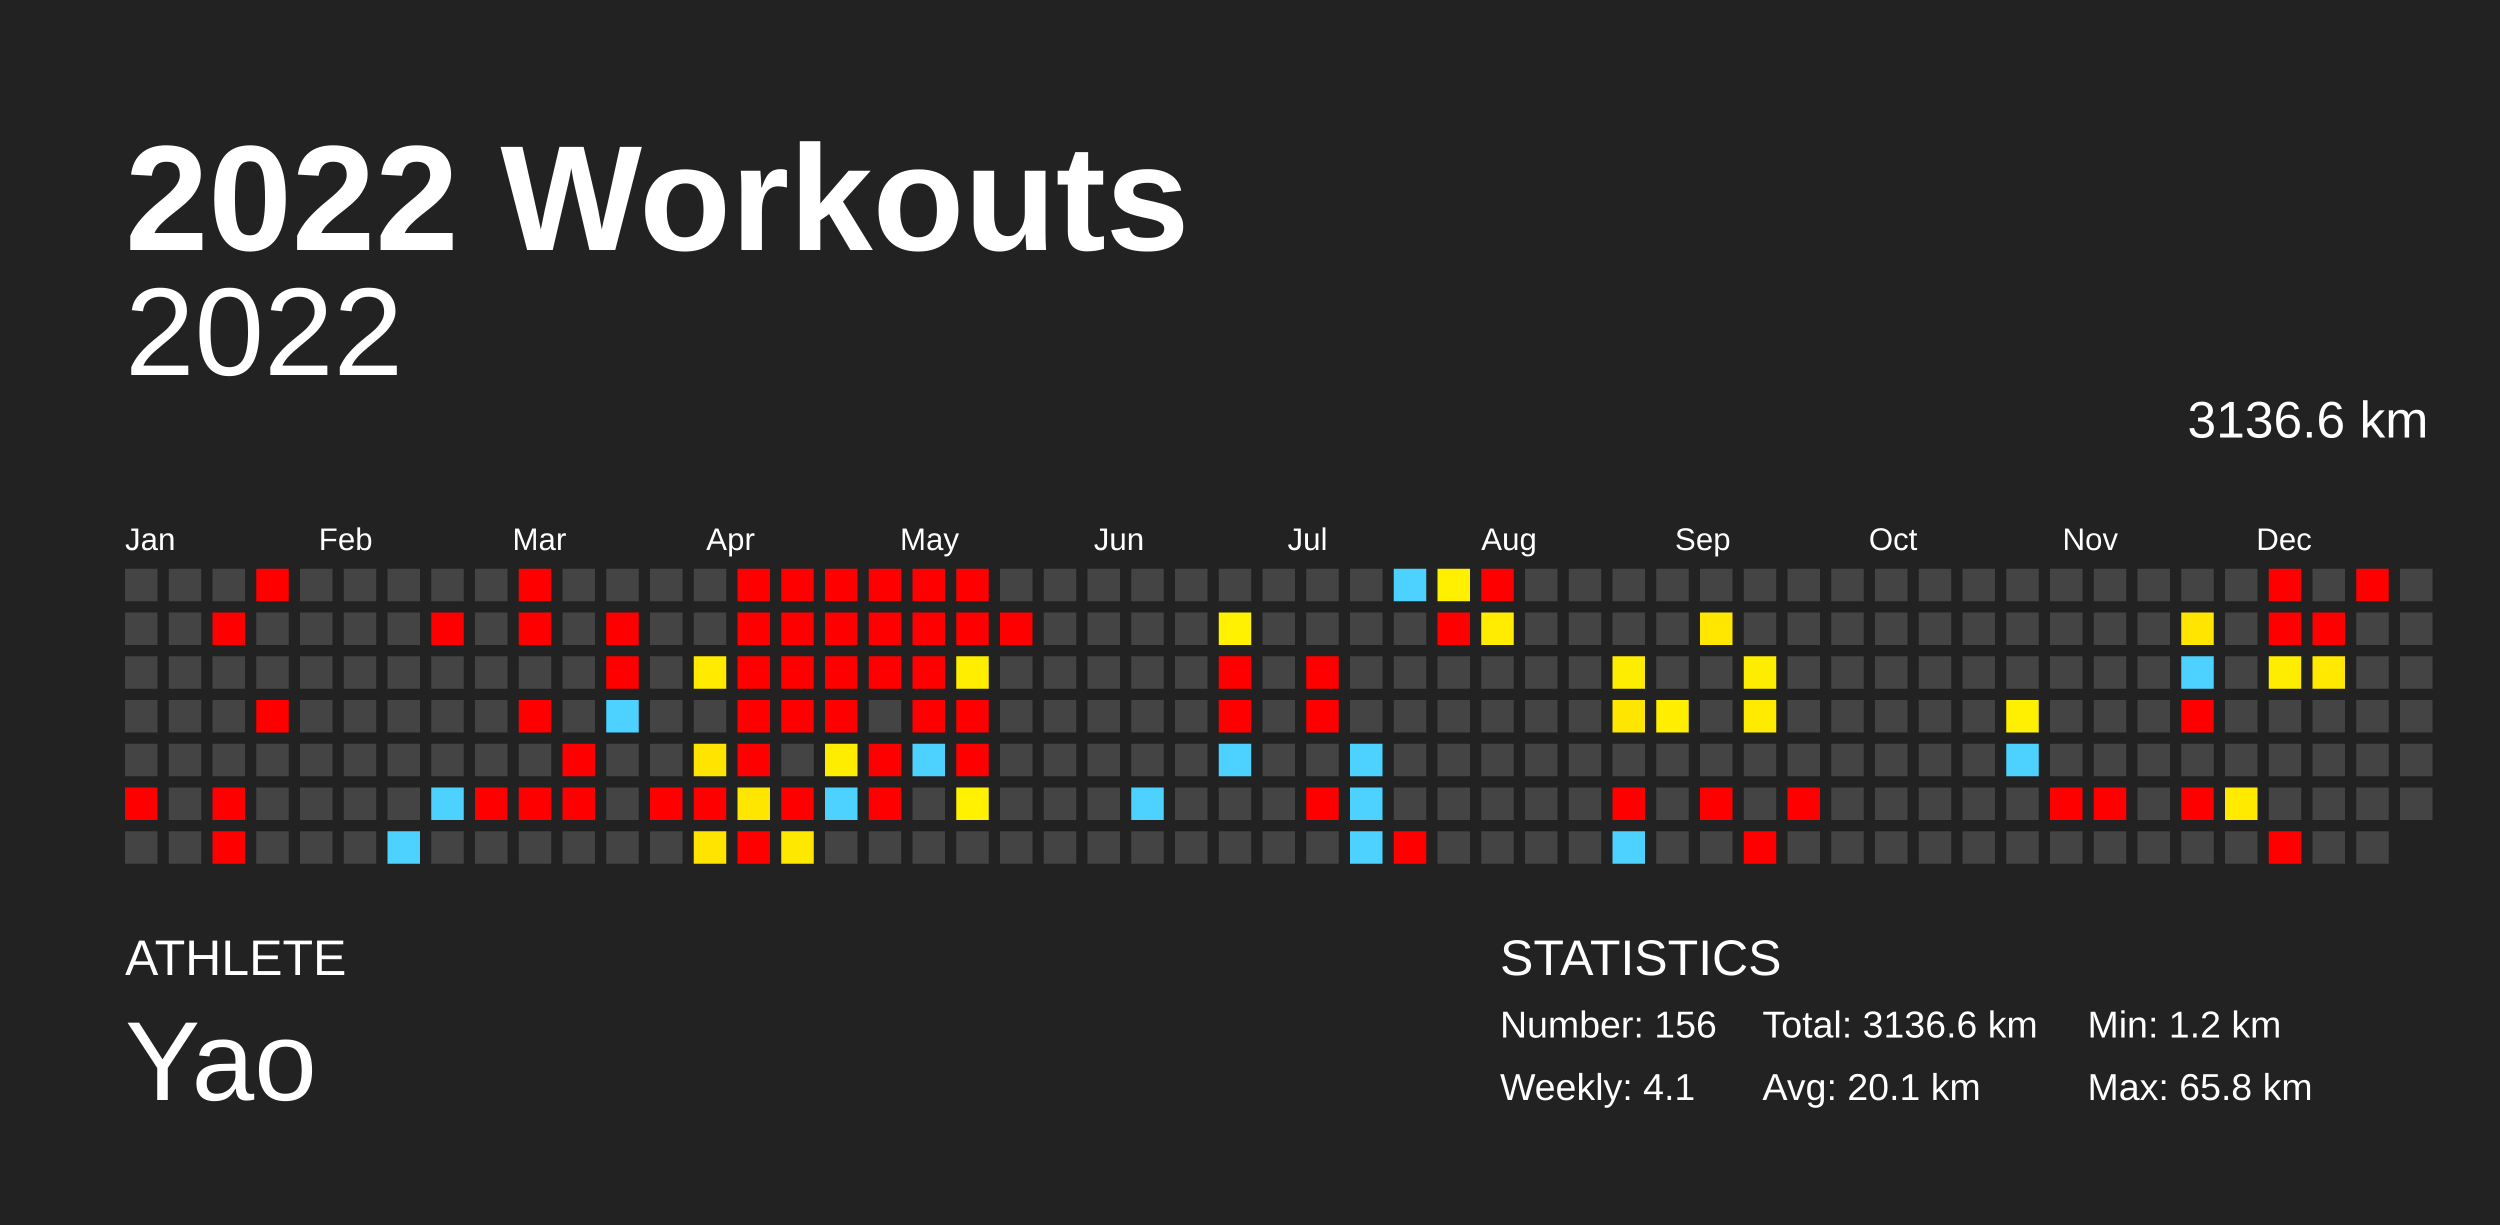
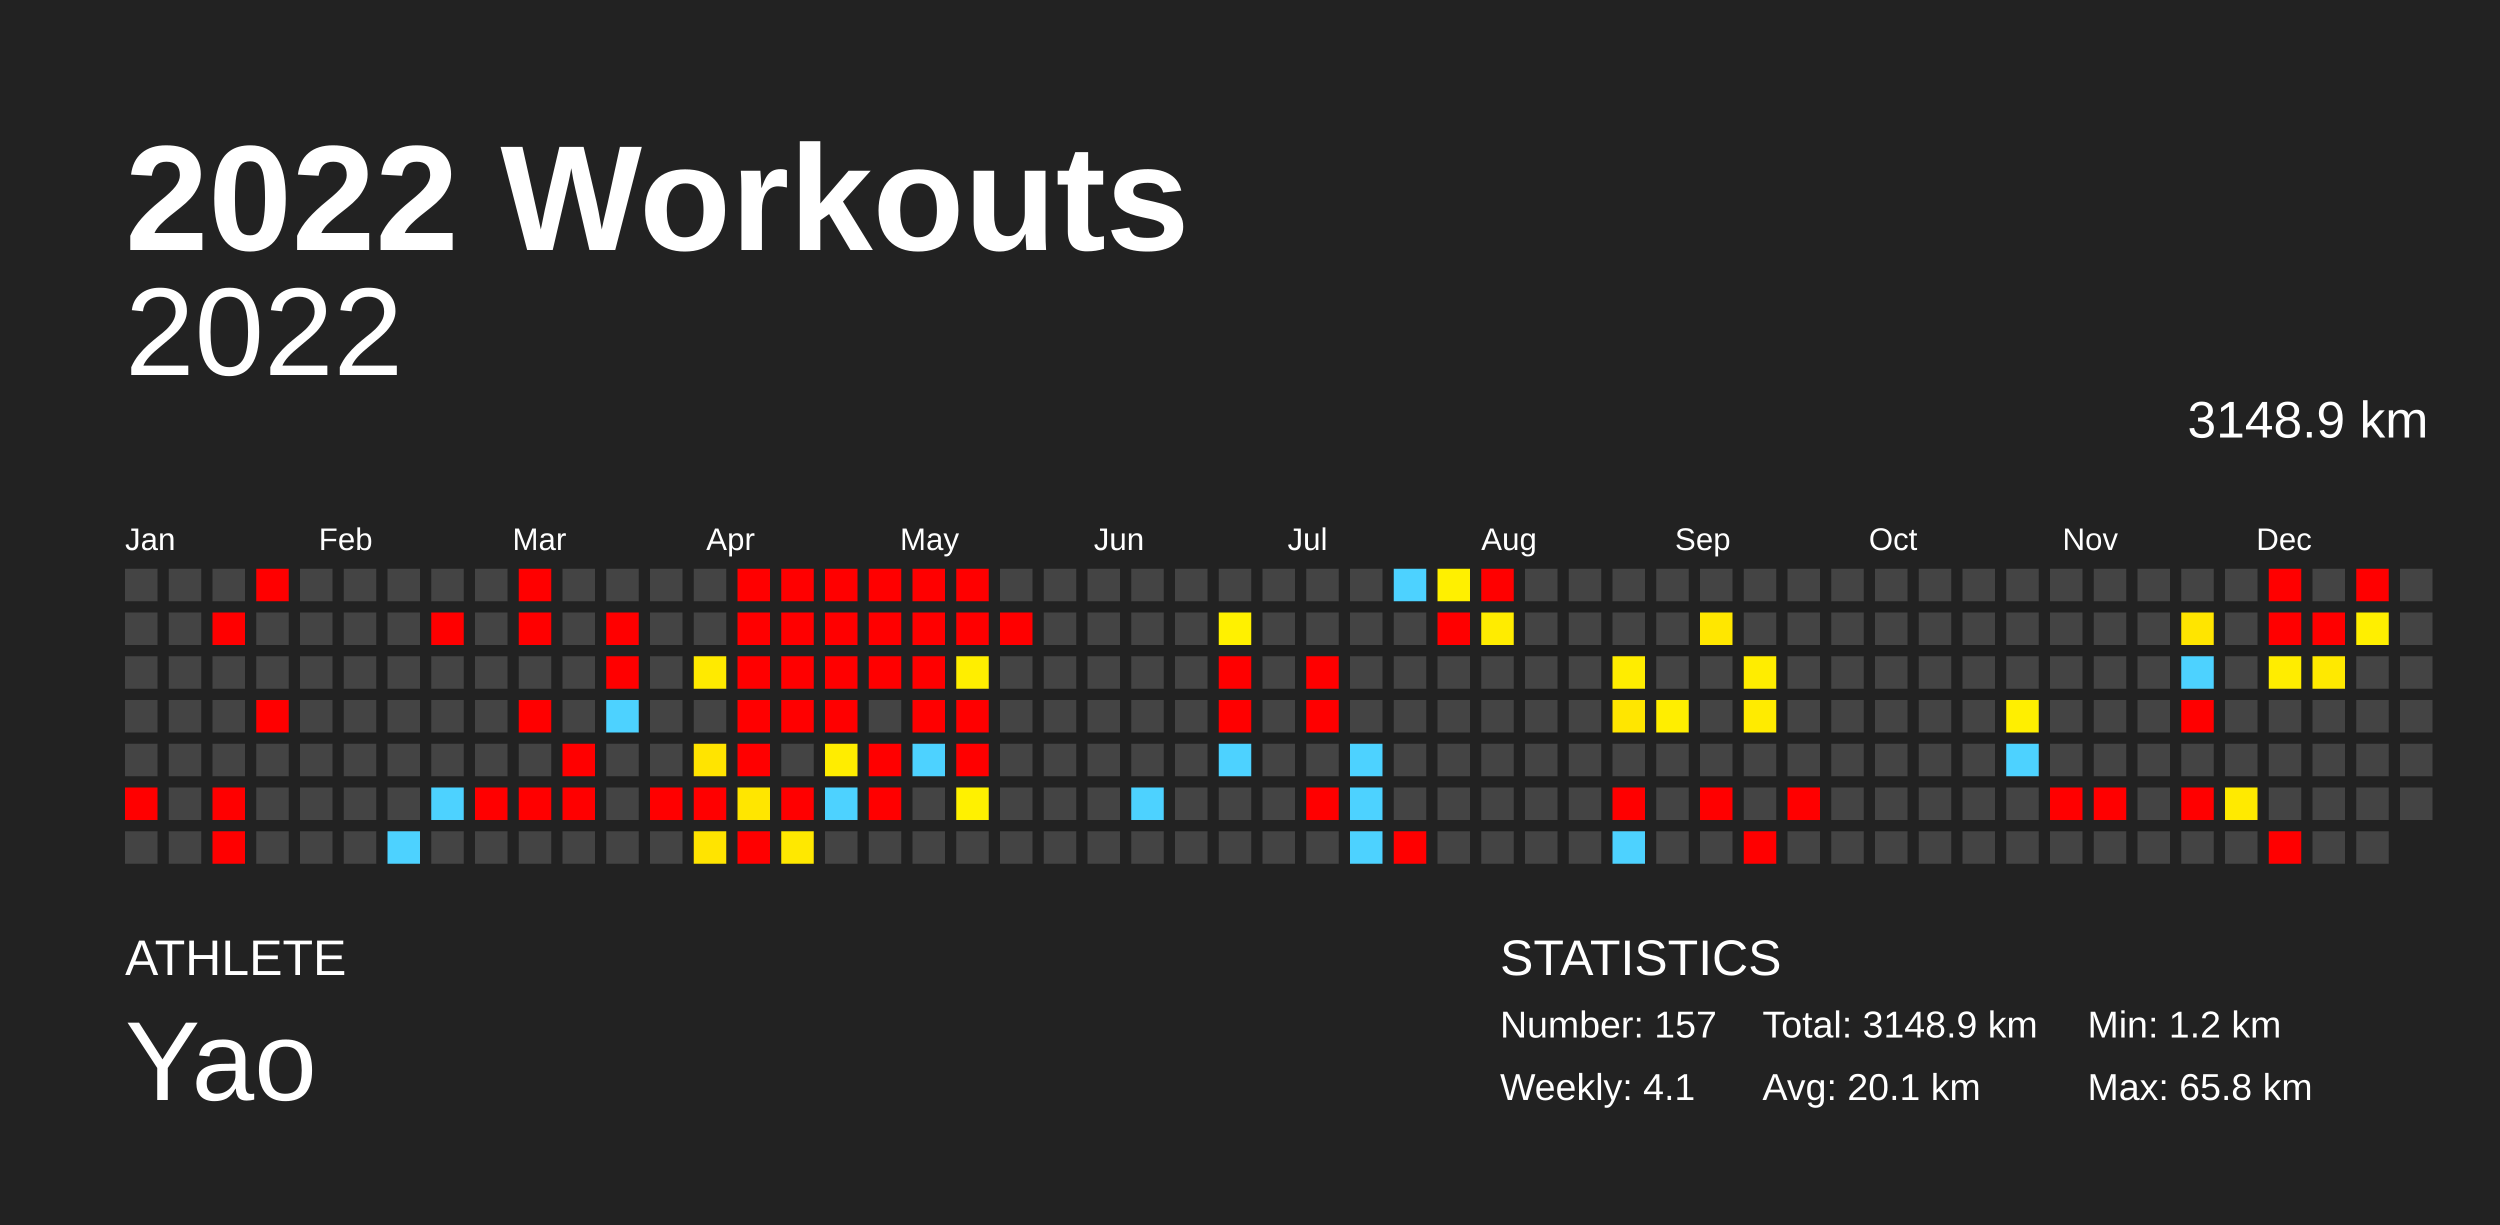
<svg xmlns="http://www.w3.org/2000/svg" baseProfile="full" height="98mm" version="1.1" viewBox="0,0,200,98" width="200mm">
  <defs />
  <rect fill="#222222" height="98" width="200" x="0" y="0" />
  <text fill="#FFFFFF" style="font-size:12px; font-family:Arial; font-weight:bold;" x="10" y="20">2022 Workouts</text>
  <text fill="#FFFFFF" style="font-size:4px; font-family:Arial" x="10" y="78">ATHLETE</text>
  <text fill="#FFFFFF" style="font-size:9px; font-family:Arial" x="10" y="88">Yao</text>
  <text fill="#FFFFFF" style="font-size:4px; font-family:Arial" x="120" y="78">STATISTICS</text>
-   <text fill="#FFFFFF" style="font-size:3px; font-family:Arial" x="120" y="83">Number: 156</text>
+   <text fill="#FFFFFF" style="font-size:3px; font-family:Arial" x="120" y="83">Number: 157</text>
  <text fill="#FFFFFF" style="font-size:3px; font-family:Arial" x="120" y="88">Weekly: 4.1</text>
-   <text fill="#FFFFFF" style="font-size:3px; font-family:Arial" x="141" y="83">Total: 3136.6 km</text>
+   <text fill="#FFFFFF" style="font-size:3px; font-family:Arial" x="141" y="83">Total: 3148.9 km</text>
  <text fill="#FFFFFF" style="font-size:3px; font-family:Arial" x="141" y="88">Avg: 20.1 km</text>
  <text fill="#FFFFFF" style="font-size:3px; font-family:Arial" x="167" y="83">Min: 1.2 km</text>
  <text fill="#FFFFFF" style="font-size:3px; font-family:Arial" x="167" y="88">Max: 65.8 km</text>
  <text alignment-baseline="hanging" fill="#FFFFFF" style="font-size:10.0px; font-family:Arial;" x="10" y="30">2022</text>
-   <text alignment-baseline="hanging" fill="#FFFFFF" style="font-size:4.125px; font-family:Arial;" x="175" y="35">3136.6 km</text>
+   <text alignment-baseline="hanging" fill="#FFFFFF" style="font-size:4.125px; font-family:Arial;" x="175" y="35">3148.9 km</text>
  <text fill="#FFFFFF" style="font-size:2.5px; font-family:Arial" x="10.0" y="44">Jan</text>
  <text fill="#FFFFFF" style="font-size:2.5px; font-family:Arial" x="25.5" y="44">Feb</text>
  <text fill="#FFFFFF" style="font-size:2.5px; font-family:Arial" x="41.0" y="44">Mar</text>
  <text fill="#FFFFFF" style="font-size:2.5px; font-family:Arial" x="56.5" y="44">Apr</text>
  <text fill="#FFFFFF" style="font-size:2.5px; font-family:Arial" x="72.0" y="44">May</text>
  <text fill="#FFFFFF" style="font-size:2.5px; font-family:Arial" x="87.5" y="44">Jun</text>
  <text fill="#FFFFFF" style="font-size:2.5px; font-family:Arial" x="103.0" y="44">Jul</text>
  <text fill="#FFFFFF" style="font-size:2.5px; font-family:Arial" x="118.5" y="44">Aug</text>
  <text fill="#FFFFFF" style="font-size:2.5px; font-family:Arial" x="134.0" y="44">Sep</text>
  <text fill="#FFFFFF" style="font-size:2.5px; font-family:Arial" x="149.5" y="44">Oct</text>
  <text fill="#FFFFFF" style="font-size:2.5px; font-family:Arial" x="165.0" y="44">Nov</text>
  <text fill="#FFFFFF" style="font-size:2.5px; font-family:Arial" x="180.5" y="44">Dec</text>
  <rect fill="#444444" height="2.6" width="2.6" x="10.0" y="45.5" />
  <rect fill="#444444" height="2.6" width="2.6" x="10.0" y="49.0" />
  <rect fill="#444444" height="2.6" width="2.6" x="10.0" y="52.5" />
  <rect fill="#444444" height="2.6" width="2.6" x="10.0" y="56.0" />
  <rect fill="#444444" height="2.6" width="2.6" x="10.0" y="59.5" />
  <rect fill="red" height="2.6" width="2.6" x="10.0" y="63.0" />
  <rect fill="#444444" height="2.6" width="2.6" x="10.0" y="66.5" />
  <rect fill="#444444" height="2.6" width="2.6" x="13.5" y="45.5" />
  <rect fill="#444444" height="2.6" width="2.6" x="13.5" y="49.0" />
  <rect fill="#444444" height="2.6" width="2.6" x="13.5" y="52.5" />
  <rect fill="#444444" height="2.6" width="2.6" x="13.5" y="56.0" />
  <rect fill="#444444" height="2.6" width="2.6" x="13.5" y="59.5" />
  <rect fill="#444444" height="2.6" width="2.6" x="13.5" y="63.0" />
  <rect fill="#444444" height="2.6" width="2.6" x="13.5" y="66.5" />
  <rect fill="#444444" height="2.6" width="2.6" x="17.0" y="45.5" />
  <rect fill="red" height="2.6" width="2.6" x="17.0" y="49.0" />
  <rect fill="#444444" height="2.6" width="2.6" x="17.0" y="52.5" />
  <rect fill="#444444" height="2.6" width="2.6" x="17.0" y="56.0" />
  <rect fill="#444444" height="2.6" width="2.6" x="17.0" y="59.5" />
  <rect fill="red" height="2.6" width="2.6" x="17.0" y="63.0" />
  <rect fill="red" height="2.6" width="2.6" x="17.0" y="66.5" />
  <rect fill="red" height="2.6" width="2.6" x="20.5" y="45.5" />
  <rect fill="#444444" height="2.6" width="2.6" x="20.5" y="49.0" />
  <rect fill="#444444" height="2.6" width="2.6" x="20.5" y="52.5" />
  <rect fill="red" height="2.6" width="2.6" x="20.5" y="56.0" />
  <rect fill="#444444" height="2.6" width="2.6" x="20.5" y="59.5" />
  <rect fill="#444444" height="2.6" width="2.6" x="20.5" y="63.0" />
  <rect fill="#444444" height="2.6" width="2.6" x="20.5" y="66.5" />
  <rect fill="#444444" height="2.6" width="2.6" x="24.0" y="45.5" />
  <rect fill="#444444" height="2.6" width="2.6" x="24.0" y="49.0" />
  <rect fill="#444444" height="2.6" width="2.6" x="24.0" y="52.5" />
  <rect fill="#444444" height="2.6" width="2.6" x="24.0" y="56.0" />
  <rect fill="#444444" height="2.6" width="2.6" x="24.0" y="59.5" />
  <rect fill="#444444" height="2.6" width="2.6" x="24.0" y="63.0" />
  <rect fill="#444444" height="2.6" width="2.6" x="24.0" y="66.5" />
  <rect fill="#444444" height="2.6" width="2.6" x="27.5" y="45.5" />
  <rect fill="#444444" height="2.6" width="2.6" x="27.5" y="49.0" />
  <rect fill="#444444" height="2.6" width="2.6" x="27.5" y="52.5" />
  <rect fill="#444444" height="2.6" width="2.6" x="27.5" y="56.0" />
  <rect fill="#444444" height="2.6" width="2.6" x="27.5" y="59.5" />
  <rect fill="#444444" height="2.6" width="2.6" x="27.5" y="63.0" />
  <rect fill="#444444" height="2.6" width="2.6" x="27.5" y="66.5" />
  <rect fill="#444444" height="2.6" width="2.6" x="31.0" y="45.5" />
  <rect fill="#444444" height="2.6" width="2.6" x="31.0" y="49.0" />
  <rect fill="#444444" height="2.6" width="2.6" x="31.0" y="52.5" />
  <rect fill="#444444" height="2.6" width="2.6" x="31.0" y="56.0" />
  <rect fill="#444444" height="2.6" width="2.6" x="31.0" y="59.5" />
  <rect fill="#444444" height="2.6" width="2.6" x="31.0" y="63.0" />
  <rect fill="#4dd2ff" height="2.6" width="2.6" x="31.0" y="66.5" />
  <rect fill="#444444" height="2.6" width="2.6" x="34.5" y="45.5" />
  <rect fill="red" height="2.6" width="2.6" x="34.5" y="49.0" />
  <rect fill="#444444" height="2.6" width="2.6" x="34.5" y="52.5" />
  <rect fill="#444444" height="2.6" width="2.6" x="34.5" y="56.0" />
  <rect fill="#444444" height="2.6" width="2.6" x="34.5" y="59.5" />
  <rect fill="#4dd2ff" height="2.6" width="2.6" x="34.5" y="63.0" />
  <rect fill="#444444" height="2.6" width="2.6" x="34.5" y="66.5" />
  <rect fill="#444444" height="2.6" width="2.6" x="38.0" y="45.5" />
  <rect fill="#444444" height="2.6" width="2.6" x="38.0" y="49.0" />
  <rect fill="#444444" height="2.6" width="2.6" x="38.0" y="52.5" />
  <rect fill="#444444" height="2.6" width="2.6" x="38.0" y="56.0" />
  <rect fill="#444444" height="2.6" width="2.6" x="38.0" y="59.5" />
  <rect fill="red" height="2.6" width="2.6" x="38.0" y="63.0" />
  <rect fill="#444444" height="2.6" width="2.6" x="38.0" y="66.5" />
  <rect fill="red" height="2.6" width="2.6" x="41.5" y="45.5" />
  <rect fill="red" height="2.6" width="2.6" x="41.5" y="49.0" />
  <rect fill="#444444" height="2.6" width="2.6" x="41.5" y="52.5" />
  <rect fill="red" height="2.6" width="2.6" x="41.5" y="56.0" />
  <rect fill="#444444" height="2.6" width="2.6" x="41.5" y="59.5" />
  <rect fill="red" height="2.6" width="2.6" x="41.5" y="63.0" />
  <rect fill="#444444" height="2.6" width="2.6" x="41.5" y="66.5" />
  <rect fill="#444444" height="2.6" width="2.6" x="45.0" y="45.5" />
  <rect fill="#444444" height="2.6" width="2.6" x="45.0" y="49.0" />
  <rect fill="#444444" height="2.6" width="2.6" x="45.0" y="52.5" />
  <rect fill="#444444" height="2.6" width="2.6" x="45.0" y="56.0" />
  <rect fill="red" height="2.6" width="2.6" x="45.0" y="59.5" />
  <rect fill="red" height="2.6" width="2.6" x="45.0" y="63.0" />
  <rect fill="#444444" height="2.6" width="2.6" x="45.0" y="66.5" />
  <rect fill="#444444" height="2.6" width="2.6" x="48.5" y="45.5" />
  <rect fill="red" height="2.6" width="2.6" x="48.5" y="49.0" />
  <rect fill="red" height="2.6" width="2.6" x="48.5" y="52.5" />
  <rect fill="#4dd2ff" height="2.6" width="2.6" x="48.5" y="56.0" />
  <rect fill="#444444" height="2.6" width="2.6" x="48.5" y="59.5" />
  <rect fill="#444444" height="2.6" width="2.6" x="48.5" y="63.0" />
  <rect fill="#444444" height="2.6" width="2.6" x="48.5" y="66.5" />
  <rect fill="#444444" height="2.6" width="2.6" x="52.0" y="45.5" />
  <rect fill="#444444" height="2.6" width="2.6" x="52.0" y="49.0" />
  <rect fill="#444444" height="2.6" width="2.6" x="52.0" y="52.5" />
  <rect fill="#444444" height="2.6" width="2.6" x="52.0" y="56.0" />
  <rect fill="#444444" height="2.6" width="2.6" x="52.0" y="59.5" />
  <rect fill="red" height="2.6" width="2.6" x="52.0" y="63.0" />
  <rect fill="#444444" height="2.6" width="2.6" x="52.0" y="66.5" />
  <rect fill="#444444" height="2.6" width="2.6" x="55.5" y="45.5" />
  <rect fill="#444444" height="2.6" width="2.6" x="55.5" y="49.0" />
  <rect fill="#ffea00" height="2.6" width="2.6" x="55.5" y="52.5" />
  <rect fill="#444444" height="2.6" width="2.6" x="55.5" y="56.0" />
  <rect fill="#ffe400" height="2.6" width="2.6" x="55.5" y="59.5" />
  <rect fill="red" height="2.6" width="2.6" x="55.5" y="63.0" />
  <rect fill="#ffe400" height="2.6" width="2.6" x="55.5" y="66.5" />
  <rect fill="red" height="2.6" width="2.6" x="59.0" y="45.5" />
  <rect fill="red" height="2.6" width="2.6" x="59.0" y="49.0" />
  <rect fill="red" height="2.6" width="2.6" x="59.0" y="52.5" />
  <rect fill="red" height="2.6" width="2.6" x="59.0" y="56.0" />
  <rect fill="red" height="2.6" width="2.6" x="59.0" y="59.5" />
  <rect fill="#ffe600" height="2.6" width="2.6" x="59.0" y="63.0" />
  <rect fill="red" height="2.6" width="2.6" x="59.0" y="66.5" />
  <rect fill="red" height="2.6" width="2.6" x="62.5" y="45.5" />
  <rect fill="red" height="2.6" width="2.6" x="62.5" y="49.0" />
  <rect fill="red" height="2.6" width="2.6" x="62.5" y="52.5" />
  <rect fill="red" height="2.6" width="2.6" x="62.5" y="56.0" />
  <rect fill="#444444" height="2.6" width="2.6" x="62.5" y="59.5" />
  <rect fill="red" height="2.6" width="2.6" x="62.5" y="63.0" />
  <rect fill="#ffe800" height="2.6" width="2.6" x="62.5" y="66.5" />
  <rect fill="red" height="2.6" width="2.6" x="66.0" y="45.5" />
  <rect fill="red" height="2.6" width="2.6" x="66.0" y="49.0" />
  <rect fill="red" height="2.6" width="2.6" x="66.0" y="52.5" />
  <rect fill="red" height="2.6" width="2.6" x="66.0" y="56.0" />
  <rect fill="#ffed00" height="2.6" width="2.6" x="66.0" y="59.5" />
  <rect fill="#4dd2ff" height="2.6" width="2.6" x="66.0" y="63.0" />
  <rect fill="#444444" height="2.6" width="2.6" x="66.0" y="66.5" />
  <rect fill="red" height="2.6" width="2.6" x="69.5" y="45.5" />
  <rect fill="red" height="2.6" width="2.6" x="69.5" y="49.0" />
  <rect fill="red" height="2.6" width="2.6" x="69.5" y="52.5" />
  <rect fill="#444444" height="2.6" width="2.6" x="69.5" y="56.0" />
  <rect fill="red" height="2.6" width="2.6" x="69.5" y="59.5" />
  <rect fill="red" height="2.6" width="2.6" x="69.5" y="63.0" />
  <rect fill="#444444" height="2.6" width="2.6" x="69.5" y="66.5" />
  <rect fill="red" height="2.6" width="2.6" x="73.0" y="45.5" />
  <rect fill="red" height="2.6" width="2.6" x="73.0" y="49.0" />
  <rect fill="red" height="2.6" width="2.6" x="73.0" y="52.5" />
  <rect fill="red" height="2.6" width="2.6" x="73.0" y="56.0" />
  <rect fill="#4dd2ff" height="2.6" width="2.6" x="73.0" y="59.5" />
  <rect fill="#444444" height="2.6" width="2.6" x="73.0" y="63.0" />
  <rect fill="#444444" height="2.6" width="2.6" x="73.0" y="66.5" />
  <rect fill="red" height="2.6" width="2.6" x="76.5" y="45.5" />
  <rect fill="red" height="2.6" width="2.6" x="76.5" y="49.0" />
  <rect fill="#ffee00" height="2.6" width="2.6" x="76.5" y="52.5" />
  <rect fill="red" height="2.6" width="2.6" x="76.5" y="56.0" />
  <rect fill="red" height="2.6" width="2.6" x="76.5" y="59.5" />
  <rect fill="#fff100" height="2.6" width="2.6" x="76.5" y="63.0" />
  <rect fill="#444444" height="2.6" width="2.6" x="76.5" y="66.5" />
  <rect fill="#444444" height="2.6" width="2.6" x="80.0" y="45.5" />
  <rect fill="red" height="2.6" width="2.6" x="80.0" y="49.0" />
  <rect fill="#444444" height="2.6" width="2.6" x="80.0" y="52.5" />
  <rect fill="#444444" height="2.6" width="2.6" x="80.0" y="56.0" />
  <rect fill="#444444" height="2.6" width="2.6" x="80.0" y="59.5" />
  <rect fill="#444444" height="2.6" width="2.6" x="80.0" y="63.0" />
  <rect fill="#444444" height="2.6" width="2.6" x="80.0" y="66.5" />
  <rect fill="#444444" height="2.6" width="2.6" x="83.5" y="45.5" />
  <rect fill="#444444" height="2.6" width="2.6" x="83.5" y="49.0" />
  <rect fill="#444444" height="2.6" width="2.6" x="83.5" y="52.5" />
  <rect fill="#444444" height="2.6" width="2.6" x="83.5" y="56.0" />
  <rect fill="#444444" height="2.6" width="2.6" x="83.5" y="59.5" />
  <rect fill="#444444" height="2.6" width="2.6" x="83.5" y="63.0" />
  <rect fill="#444444" height="2.6" width="2.6" x="83.5" y="66.5" />
  <rect fill="#444444" height="2.6" width="2.6" x="87.0" y="45.5" />
  <rect fill="#444444" height="2.6" width="2.6" x="87.0" y="49.0" />
  <rect fill="#444444" height="2.6" width="2.6" x="87.0" y="52.5" />
  <rect fill="#444444" height="2.6" width="2.6" x="87.0" y="56.0" />
  <rect fill="#444444" height="2.6" width="2.6" x="87.0" y="59.5" />
  <rect fill="#444444" height="2.6" width="2.6" x="87.0" y="63.0" />
  <rect fill="#444444" height="2.6" width="2.6" x="87.0" y="66.5" />
  <rect fill="#444444" height="2.6" width="2.6" x="90.5" y="45.5" />
  <rect fill="#444444" height="2.6" width="2.6" x="90.5" y="49.0" />
  <rect fill="#444444" height="2.6" width="2.6" x="90.5" y="52.5" />
  <rect fill="#444444" height="2.6" width="2.6" x="90.5" y="56.0" />
  <rect fill="#444444" height="2.6" width="2.6" x="90.5" y="59.5" />
  <rect fill="#4dd2ff" height="2.6" width="2.6" x="90.5" y="63.0" />
  <rect fill="#444444" height="2.6" width="2.6" x="90.5" y="66.5" />
  <rect fill="#444444" height="2.6" width="2.6" x="94.0" y="45.5" />
  <rect fill="#444444" height="2.6" width="2.6" x="94.0" y="49.0" />
  <rect fill="#444444" height="2.6" width="2.6" x="94.0" y="52.5" />
  <rect fill="#444444" height="2.6" width="2.6" x="94.0" y="56.0" />
  <rect fill="#444444" height="2.6" width="2.6" x="94.0" y="59.5" />
  <rect fill="#444444" height="2.6" width="2.6" x="94.0" y="63.0" />
  <rect fill="#444444" height="2.6" width="2.6" x="94.0" y="66.5" />
  <rect fill="#444444" height="2.6" width="2.6" x="97.5" y="45.5" />
  <rect fill="#fff100" height="2.6" width="2.6" x="97.5" y="49.0" />
  <rect fill="red" height="2.6" width="2.6" x="97.5" y="52.5" />
  <rect fill="red" height="2.6" width="2.6" x="97.5" y="56.0" />
  <rect fill="#4dd2ff" height="2.6" width="2.6" x="97.5" y="59.5" />
  <rect fill="#444444" height="2.6" width="2.6" x="97.5" y="63.0" />
  <rect fill="#444444" height="2.6" width="2.6" x="97.5" y="66.5" />
  <rect fill="#444444" height="2.6" width="2.6" x="101.0" y="45.5" />
  <rect fill="#444444" height="2.6" width="2.6" x="101.0" y="49.0" />
  <rect fill="#444444" height="2.6" width="2.6" x="101.0" y="52.5" />
  <rect fill="#444444" height="2.6" width="2.6" x="101.0" y="56.0" />
  <rect fill="#444444" height="2.6" width="2.6" x="101.0" y="59.5" />
  <rect fill="#444444" height="2.6" width="2.6" x="101.0" y="63.0" />
  <rect fill="#444444" height="2.6" width="2.6" x="101.0" y="66.5" />
  <rect fill="#444444" height="2.6" width="2.6" x="104.5" y="45.5" />
  <rect fill="#444444" height="2.6" width="2.6" x="104.5" y="49.0" />
  <rect fill="red" height="2.6" width="2.6" x="104.5" y="52.5" />
  <rect fill="red" height="2.6" width="2.6" x="104.5" y="56.0" />
  <rect fill="#444444" height="2.6" width="2.6" x="104.5" y="59.5" />
  <rect fill="red" height="2.6" width="2.6" x="104.5" y="63.0" />
  <rect fill="#444444" height="2.6" width="2.6" x="104.5" y="66.5" />
  <rect fill="#444444" height="2.6" width="2.6" x="108.0" y="45.5" />
  <rect fill="#444444" height="2.6" width="2.6" x="108.0" y="49.0" />
  <rect fill="#444444" height="2.6" width="2.6" x="108.0" y="52.5" />
  <rect fill="#444444" height="2.6" width="2.6" x="108.0" y="56.0" />
  <rect fill="#4dd2ff" height="2.6" width="2.6" x="108.0" y="59.5" />
  <rect fill="#4dd2ff" height="2.6" width="2.6" x="108.0" y="63.0" />
  <rect fill="#4dd2ff" height="2.6" width="2.6" x="108.0" y="66.5" />
  <rect fill="#4dd2ff" height="2.6" width="2.6" x="111.5" y="45.5" />
  <rect fill="#444444" height="2.6" width="2.6" x="111.5" y="49.0" />
  <rect fill="#444444" height="2.6" width="2.6" x="111.5" y="52.5" />
  <rect fill="#444444" height="2.6" width="2.6" x="111.5" y="56.0" />
  <rect fill="#444444" height="2.6" width="2.6" x="111.5" y="59.5" />
  <rect fill="#444444" height="2.6" width="2.6" x="111.5" y="63.0" />
  <rect fill="red" height="2.6" width="2.6" x="111.5" y="66.5" />
  <rect fill="#fff000" height="2.6" width="2.6" x="115.0" y="45.5" />
  <rect fill="red" height="2.6" width="2.6" x="115.0" y="49.0" />
  <rect fill="#444444" height="2.6" width="2.6" x="115.0" y="52.5" />
  <rect fill="#444444" height="2.6" width="2.6" x="115.0" y="56.0" />
  <rect fill="#444444" height="2.6" width="2.6" x="115.0" y="59.5" />
  <rect fill="#444444" height="2.6" width="2.6" x="115.0" y="63.0" />
  <rect fill="#444444" height="2.6" width="2.6" x="115.0" y="66.5" />
  <rect fill="red" height="2.6" width="2.6" x="118.5" y="45.5" />
  <rect fill="#ffec00" height="2.6" width="2.6" x="118.5" y="49.0" />
  <rect fill="#444444" height="2.6" width="2.6" x="118.5" y="52.5" />
  <rect fill="#444444" height="2.6" width="2.6" x="118.5" y="56.0" />
  <rect fill="#444444" height="2.6" width="2.6" x="118.5" y="59.5" />
  <rect fill="#444444" height="2.6" width="2.6" x="118.5" y="63.0" />
  <rect fill="#444444" height="2.6" width="2.6" x="118.5" y="66.5" />
  <rect fill="#444444" height="2.6" width="2.6" x="122.0" y="45.5" />
  <rect fill="#444444" height="2.6" width="2.6" x="122.0" y="49.0" />
  <rect fill="#444444" height="2.6" width="2.6" x="122.0" y="52.5" />
  <rect fill="#444444" height="2.6" width="2.6" x="122.0" y="56.0" />
  <rect fill="#444444" height="2.6" width="2.6" x="122.0" y="59.5" />
  <rect fill="#444444" height="2.6" width="2.6" x="122.0" y="63.0" />
  <rect fill="#444444" height="2.6" width="2.6" x="122.0" y="66.5" />
  <rect fill="#444444" height="2.6" width="2.6" x="125.5" y="45.5" />
  <rect fill="#444444" height="2.6" width="2.6" x="125.5" y="49.0" />
  <rect fill="#444444" height="2.6" width="2.6" x="125.5" y="52.5" />
  <rect fill="#444444" height="2.6" width="2.6" x="125.5" y="56.0" />
  <rect fill="#444444" height="2.6" width="2.6" x="125.5" y="59.5" />
  <rect fill="#444444" height="2.6" width="2.6" x="125.5" y="63.0" />
  <rect fill="#444444" height="2.6" width="2.6" x="125.5" y="66.5" />
  <rect fill="#444444" height="2.6" width="2.6" x="129.0" y="45.5" />
  <rect fill="#444444" height="2.6" width="2.6" x="129.0" y="49.0" />
  <rect fill="#ffed00" height="2.6" width="2.6" x="129.0" y="52.5" />
  <rect fill="#ffe600" height="2.6" width="2.6" x="129.0" y="56.0" />
  <rect fill="#444444" height="2.6" width="2.6" x="129.0" y="59.5" />
  <rect fill="red" height="2.6" width="2.6" x="129.0" y="63.0" />
  <rect fill="#4dd2ff" height="2.6" width="2.6" x="129.0" y="66.5" />
  <rect fill="#444444" height="2.6" width="2.6" x="132.5" y="45.5" />
  <rect fill="#444444" height="2.6" width="2.6" x="132.5" y="49.0" />
  <rect fill="#444444" height="2.6" width="2.6" x="132.5" y="52.5" />
  <rect fill="#ffee00" height="2.6" width="2.6" x="132.5" y="56.0" />
  <rect fill="#444444" height="2.6" width="2.6" x="132.5" y="59.5" />
  <rect fill="#444444" height="2.6" width="2.6" x="132.5" y="63.0" />
  <rect fill="#444444" height="2.6" width="2.6" x="132.5" y="66.5" />
  <rect fill="#444444" height="2.6" width="2.6" x="136.0" y="45.5" />
  <rect fill="#ffe700" height="2.6" width="2.6" x="136.0" y="49.0" />
  <rect fill="#444444" height="2.6" width="2.6" x="136.0" y="52.5" />
  <rect fill="#444444" height="2.6" width="2.6" x="136.0" y="56.0" />
  <rect fill="#444444" height="2.6" width="2.6" x="136.0" y="59.5" />
  <rect fill="red" height="2.6" width="2.6" x="136.0" y="63.0" />
  <rect fill="#444444" height="2.6" width="2.6" x="136.0" y="66.5" />
  <rect fill="#444444" height="2.6" width="2.6" x="139.5" y="45.5" />
  <rect fill="#444444" height="2.6" width="2.6" x="139.5" y="49.0" />
  <rect fill="#ffed00" height="2.6" width="2.6" x="139.5" y="52.5" />
  <rect fill="#ffeb00" height="2.6" width="2.6" x="139.5" y="56.0" />
  <rect fill="#444444" height="2.6" width="2.6" x="139.5" y="59.5" />
  <rect fill="#444444" height="2.6" width="2.6" x="139.5" y="63.0" />
  <rect fill="red" height="2.6" width="2.6" x="139.5" y="66.5" />
  <rect fill="#444444" height="2.6" width="2.6" x="143.0" y="45.5" />
  <rect fill="#444444" height="2.6" width="2.6" x="143.0" y="49.0" />
  <rect fill="#444444" height="2.6" width="2.6" x="143.0" y="52.5" />
  <rect fill="#444444" height="2.6" width="2.6" x="143.0" y="56.0" />
  <rect fill="#444444" height="2.6" width="2.6" x="143.0" y="59.5" />
  <rect fill="red" height="2.6" width="2.6" x="143.0" y="63.0" />
  <rect fill="#444444" height="2.6" width="2.6" x="143.0" y="66.5" />
  <rect fill="#444444" height="2.6" width="2.6" x="146.5" y="45.5" />
  <rect fill="#444444" height="2.6" width="2.6" x="146.5" y="49.0" />
  <rect fill="#444444" height="2.6" width="2.6" x="146.5" y="52.5" />
  <rect fill="#444444" height="2.6" width="2.6" x="146.5" y="56.0" />
  <rect fill="#444444" height="2.6" width="2.6" x="146.5" y="59.5" />
  <rect fill="#444444" height="2.6" width="2.6" x="146.5" y="63.0" />
  <rect fill="#444444" height="2.6" width="2.6" x="146.5" y="66.5" />
  <rect fill="#444444" height="2.6" width="2.6" x="150.0" y="45.5" />
  <rect fill="#444444" height="2.6" width="2.6" x="150.0" y="49.0" />
  <rect fill="#444444" height="2.6" width="2.6" x="150.0" y="52.5" />
  <rect fill="#444444" height="2.6" width="2.6" x="150.0" y="56.0" />
  <rect fill="#444444" height="2.6" width="2.6" x="150.0" y="59.5" />
  <rect fill="#444444" height="2.6" width="2.6" x="150.0" y="63.0" />
  <rect fill="#444444" height="2.6" width="2.6" x="150.0" y="66.5" />
  <rect fill="#444444" height="2.6" width="2.6" x="153.5" y="45.5" />
  <rect fill="#444444" height="2.6" width="2.6" x="153.5" y="49.0" />
  <rect fill="#444444" height="2.6" width="2.6" x="153.5" y="52.5" />
  <rect fill="#444444" height="2.6" width="2.6" x="153.5" y="56.0" />
  <rect fill="#444444" height="2.6" width="2.6" x="153.5" y="59.5" />
  <rect fill="#444444" height="2.6" width="2.6" x="153.5" y="63.0" />
  <rect fill="#444444" height="2.6" width="2.6" x="153.5" y="66.5" />
  <rect fill="#444444" height="2.6" width="2.6" x="157.0" y="45.5" />
  <rect fill="#444444" height="2.6" width="2.6" x="157.0" y="49.0" />
  <rect fill="#444444" height="2.6" width="2.6" x="157.0" y="52.5" />
  <rect fill="#444444" height="2.6" width="2.6" x="157.0" y="56.0" />
  <rect fill="#444444" height="2.6" width="2.6" x="157.0" y="59.5" />
  <rect fill="#444444" height="2.6" width="2.6" x="157.0" y="63.0" />
  <rect fill="#444444" height="2.6" width="2.6" x="157.0" y="66.5" />
  <rect fill="#444444" height="2.6" width="2.6" x="160.5" y="45.5" />
  <rect fill="#444444" height="2.6" width="2.6" x="160.5" y="49.0" />
  <rect fill="#444444" height="2.6" width="2.6" x="160.5" y="52.5" />
  <rect fill="#ffef00" height="2.6" width="2.6" x="160.5" y="56.0" />
  <rect fill="#4dd2ff" height="2.6" width="2.6" x="160.5" y="59.5" />
  <rect fill="#444444" height="2.6" width="2.6" x="160.5" y="63.0" />
  <rect fill="#444444" height="2.6" width="2.6" x="160.5" y="66.5" />
  <rect fill="#444444" height="2.6" width="2.6" x="164.0" y="45.5" />
  <rect fill="#444444" height="2.6" width="2.6" x="164.0" y="49.0" />
  <rect fill="#444444" height="2.6" width="2.6" x="164.0" y="52.5" />
  <rect fill="#444444" height="2.6" width="2.6" x="164.0" y="56.0" />
  <rect fill="#444444" height="2.6" width="2.6" x="164.0" y="59.5" />
  <rect fill="red" height="2.6" width="2.6" x="164.0" y="63.0" />
  <rect fill="#444444" height="2.6" width="2.6" x="164.0" y="66.5" />
  <rect fill="#444444" height="2.6" width="2.6" x="167.5" y="45.5" />
  <rect fill="#444444" height="2.6" width="2.6" x="167.5" y="49.0" />
  <rect fill="#444444" height="2.6" width="2.6" x="167.5" y="52.5" />
  <rect fill="#444444" height="2.6" width="2.6" x="167.5" y="56.0" />
  <rect fill="#444444" height="2.6" width="2.6" x="167.5" y="59.5" />
  <rect fill="red" height="2.6" width="2.6" x="167.5" y="63.0" />
  <rect fill="#444444" height="2.6" width="2.6" x="167.5" y="66.5" />
  <rect fill="#444444" height="2.6" width="2.6" x="171.0" y="45.5" />
  <rect fill="#444444" height="2.6" width="2.6" x="171.0" y="49.0" />
  <rect fill="#444444" height="2.6" width="2.6" x="171.0" y="52.5" />
  <rect fill="#444444" height="2.6" width="2.6" x="171.0" y="56.0" />
  <rect fill="#444444" height="2.6" width="2.6" x="171.0" y="59.5" />
  <rect fill="#444444" height="2.6" width="2.6" x="171.0" y="63.0" />
  <rect fill="#444444" height="2.6" width="2.6" x="171.0" y="66.5" />
  <rect fill="#444444" height="2.6" width="2.6" x="174.5" y="45.5" />
  <rect fill="#ffe500" height="2.6" width="2.6" x="174.5" y="49.0" />
  <rect fill="#4dd2ff" height="2.6" width="2.6" x="174.5" y="52.5" />
  <rect fill="red" height="2.6" width="2.6" x="174.5" y="56.0" />
  <rect fill="#444444" height="2.6" width="2.6" x="174.5" y="59.5" />
  <rect fill="red" height="2.6" width="2.6" x="174.5" y="63.0" />
  <rect fill="#444444" height="2.6" width="2.6" x="174.5" y="66.5" />
  <rect fill="#444444" height="2.6" width="2.6" x="178.0" y="45.5" />
  <rect fill="#444444" height="2.6" width="2.6" x="178.0" y="49.0" />
  <rect fill="#444444" height="2.6" width="2.6" x="178.0" y="52.5" />
  <rect fill="#444444" height="2.6" width="2.6" x="178.0" y="56.0" />
  <rect fill="#444444" height="2.6" width="2.6" x="178.0" y="59.5" />
  <rect fill="#ffea00" height="2.6" width="2.6" x="178.0" y="63.0" />
  <rect fill="#444444" height="2.6" width="2.6" x="178.0" y="66.5" />
  <rect fill="red" height="2.6" width="2.6" x="181.5" y="45.5" />
  <rect fill="red" height="2.6" width="2.6" x="181.5" y="49.0" />
  <rect fill="#ffed00" height="2.6" width="2.6" x="181.5" y="52.5" />
  <rect fill="#444444" height="2.6" width="2.6" x="181.5" y="56.0" />
  <rect fill="#444444" height="2.6" width="2.6" x="181.5" y="59.5" />
  <rect fill="#444444" height="2.6" width="2.6" x="181.5" y="63.0" />
  <rect fill="red" height="2.6" width="2.6" x="181.5" y="66.5" />
  <rect fill="#444444" height="2.6" width="2.6" x="185.0" y="45.5" />
  <rect fill="red" height="2.6" width="2.6" x="185.0" y="49.0" />
  <rect fill="#ffe900" height="2.6" width="2.6" x="185.0" y="52.5" />
  <rect fill="#444444" height="2.6" width="2.6" x="185.0" y="56.0" />
  <rect fill="#444444" height="2.6" width="2.6" x="185.0" y="59.5" />
  <rect fill="#444444" height="2.6" width="2.6" x="185.0" y="63.0" />
  <rect fill="#444444" height="2.6" width="2.6" x="185.0" y="66.5" />
  <rect fill="red" height="2.6" width="2.6" x="188.5" y="45.5" />
-   <rect fill="#444444" height="2.6" width="2.6" x="188.5" y="49.0" />
+   <rect fill="#ffef00" height="2.6" width="2.6" x="188.5" y="49.0" />
  <rect fill="#444444" height="2.6" width="2.6" x="188.5" y="52.5" />
  <rect fill="#444444" height="2.6" width="2.6" x="188.5" y="56.0" />
  <rect fill="#444444" height="2.6" width="2.6" x="188.5" y="59.5" />
  <rect fill="#444444" height="2.6" width="2.6" x="188.5" y="63.0" />
  <rect fill="#444444" height="2.6" width="2.6" x="188.5" y="66.5" />
  <rect fill="#444444" height="2.6" width="2.6" x="192.0" y="45.5" />
  <rect fill="#444444" height="2.6" width="2.6" x="192.0" y="49.0" />
  <rect fill="#444444" height="2.6" width="2.6" x="192.0" y="52.5" />
  <rect fill="#444444" height="2.6" width="2.6" x="192.0" y="56.0" />
  <rect fill="#444444" height="2.6" width="2.6" x="192.0" y="59.5" />
  <rect fill="#444444" height="2.6" width="2.6" x="192.0" y="63.0" />
</svg>
